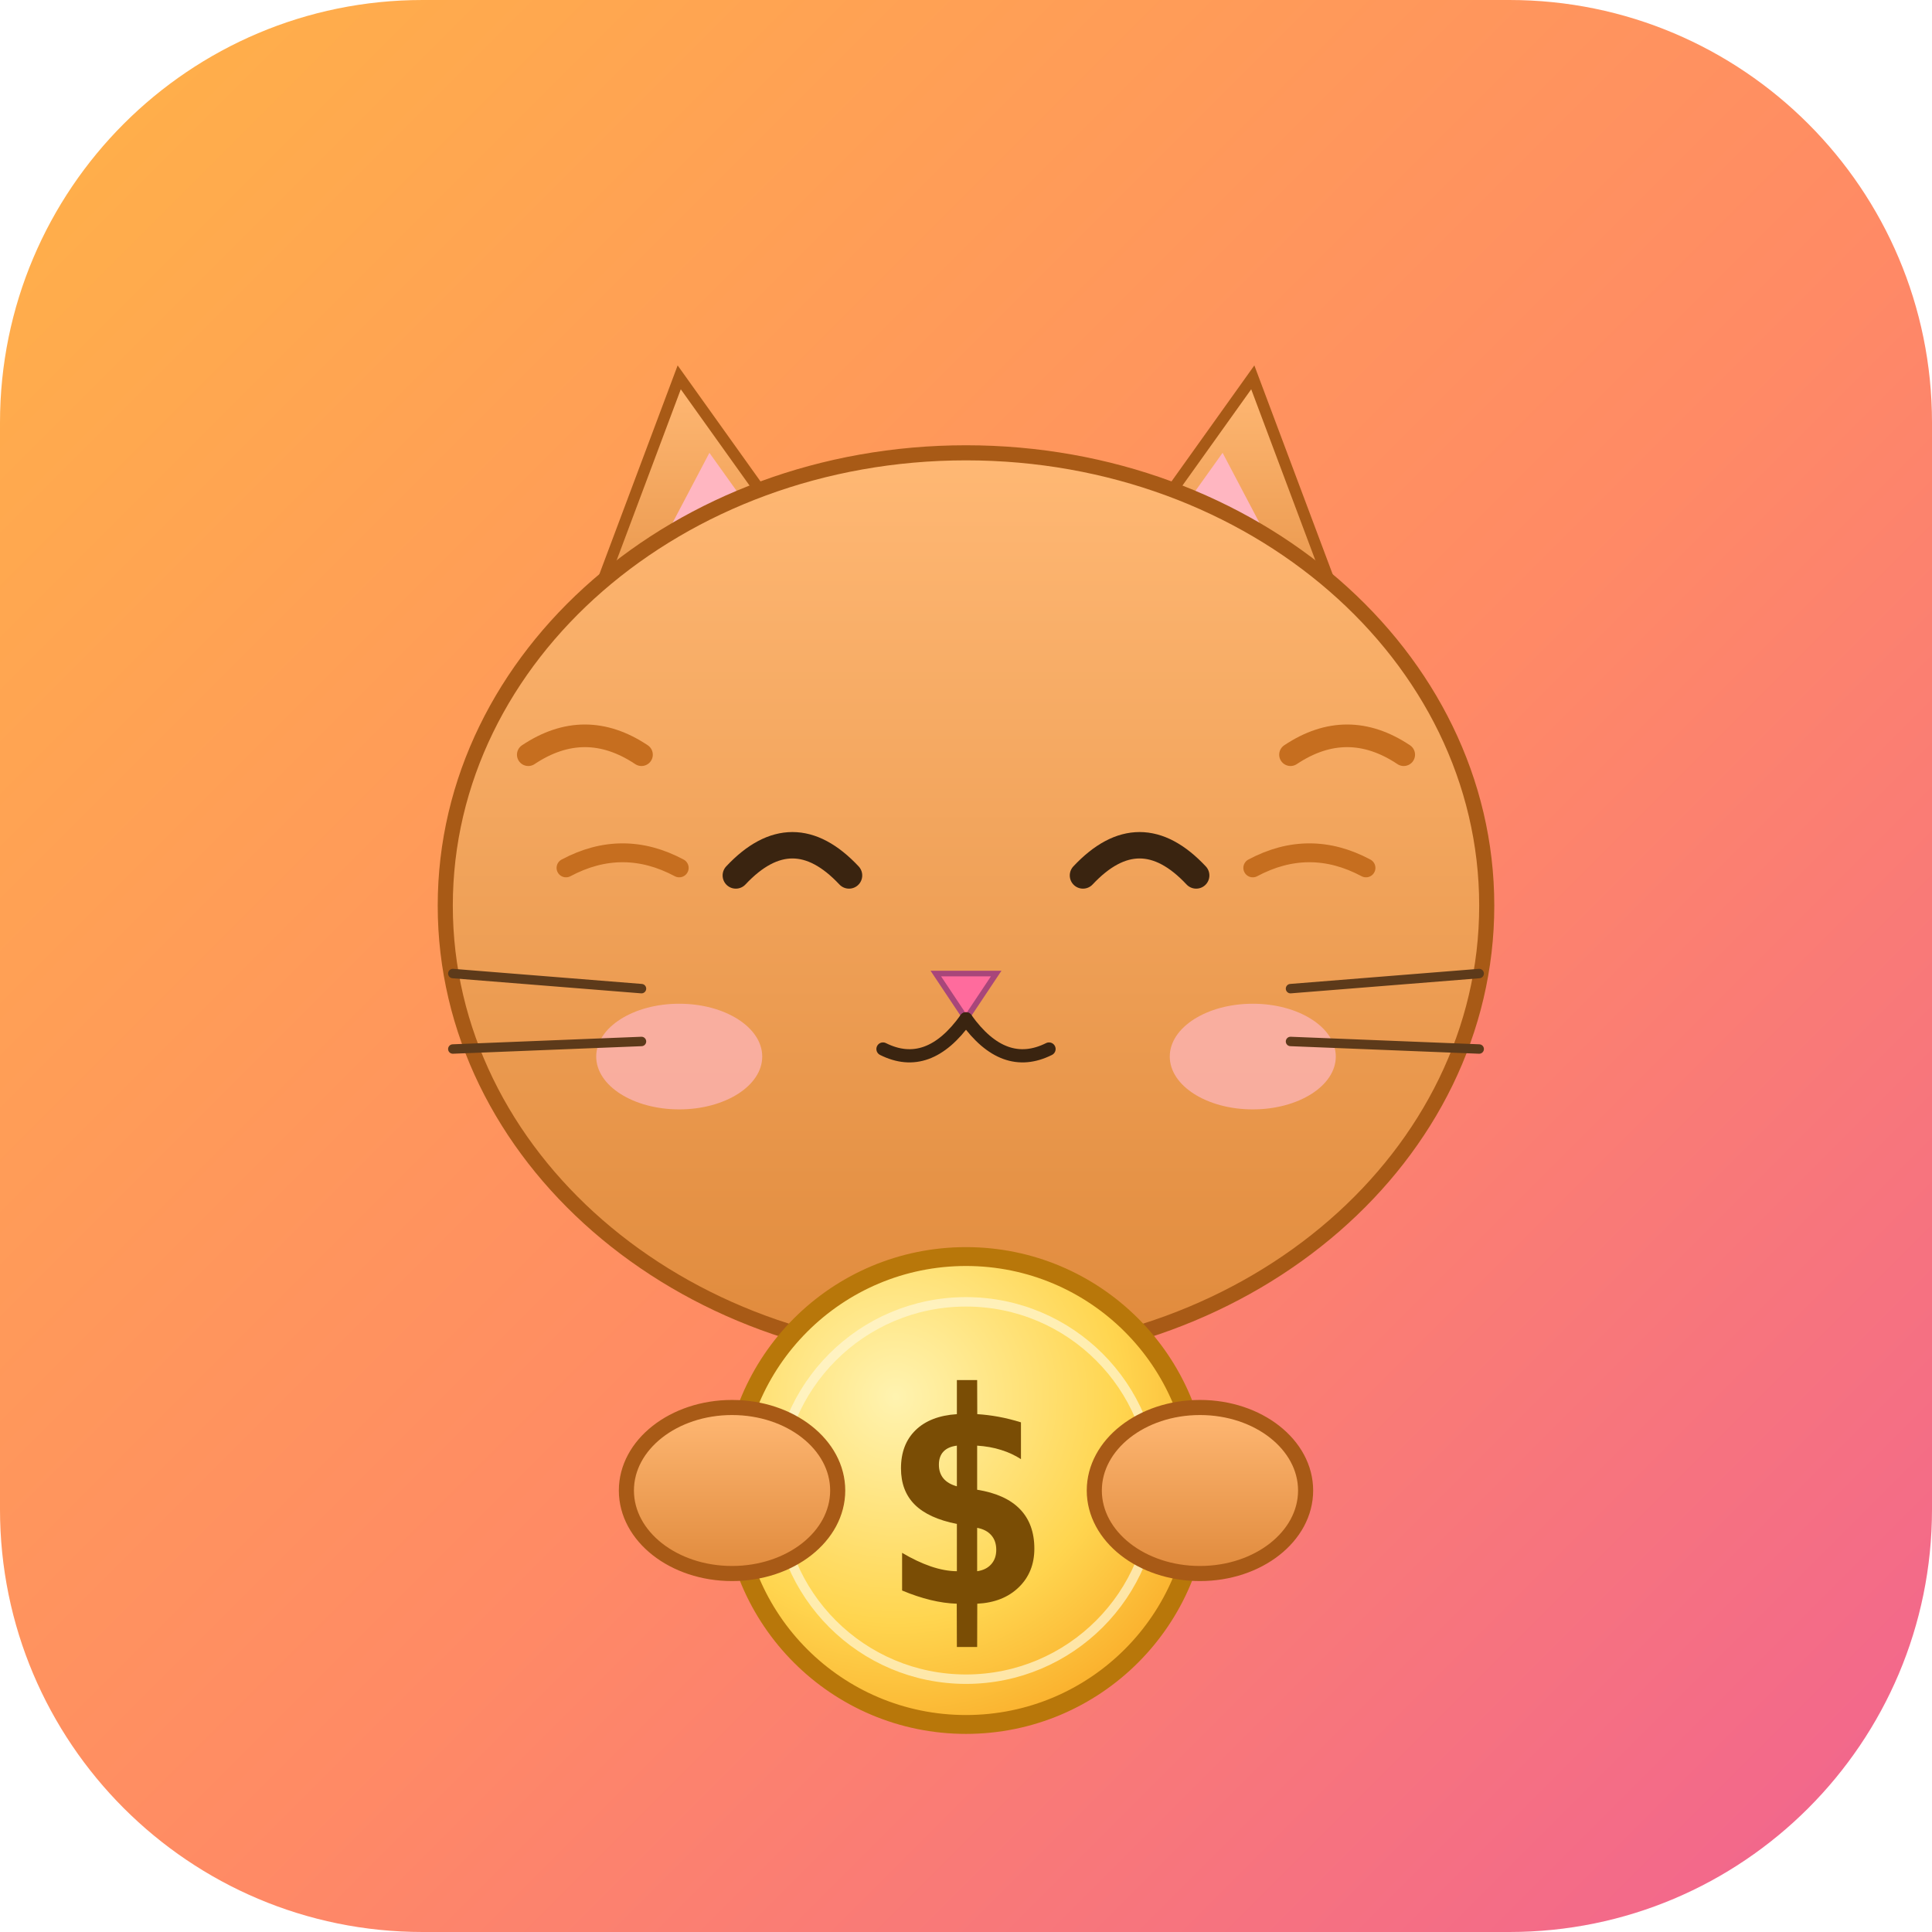
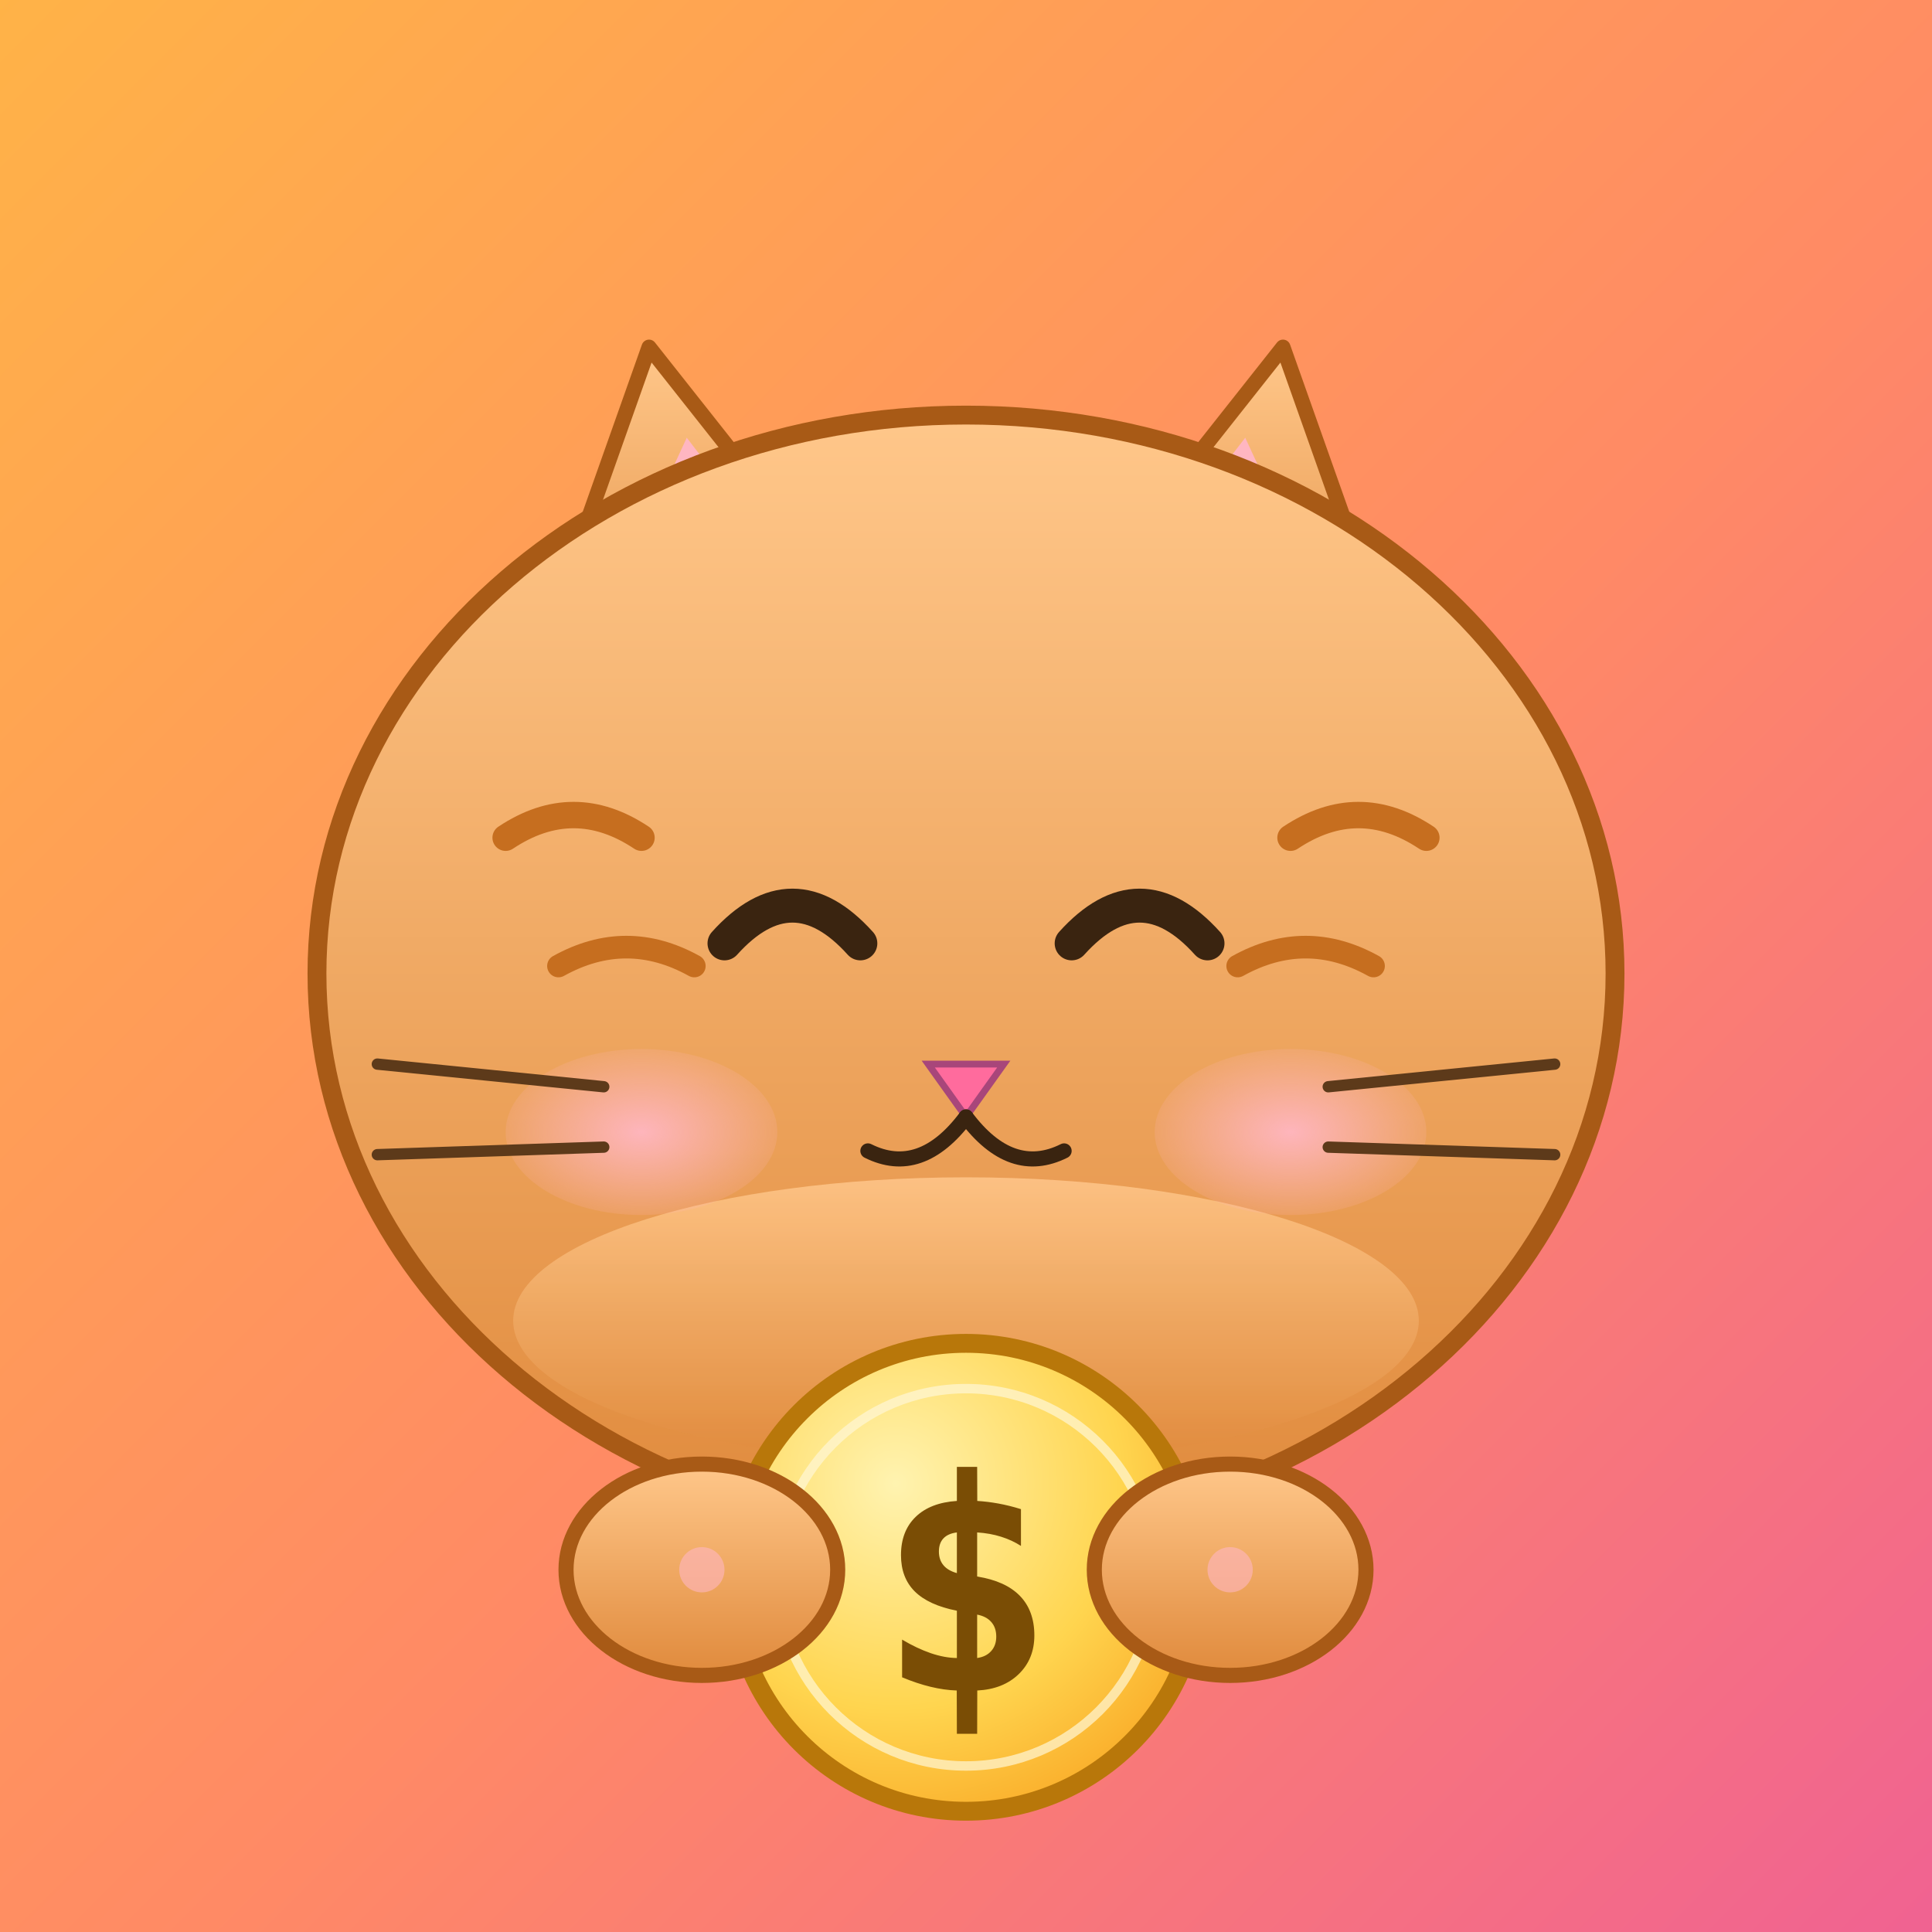
<svg xmlns="http://www.w3.org/2000/svg" viewBox="0 0 512 512">
  <defs>
    <linearGradient id="bg" x1="0" y1="0" x2="1" y2="1">
      <stop offset="0%" stop-color="#FFB347" />
      <stop offset="55%" stop-color="#FF8A65" />
      <stop offset="100%" stop-color="#F06292" />
    </linearGradient>
    <radialGradient id="coinGrad" cx="0.35" cy="0.3" r="0.8">
      <stop offset="0%" stop-color="#FFF3B0" />
      <stop offset="60%" stop-color="#FFD54F" />
      <stop offset="100%" stop-color="#F9A825" />
    </radialGradient>
    <linearGradient id="catFur" x1="0" y1="0" x2="0" y2="1">
-       <stop offset="0%" stop-color="#FFB874" />
+       <stop offset="0%" stop-color="#FFC78A" />
      <stop offset="100%" stop-color="#E08A3C" />
    </linearGradient>
+     <radialGradient id="cheekGlow" cx="0.5" cy="0.5" r="0.6">
+       <stop offset="0%" stop-color="#FFB6C1" stop-opacity="0.95" />
+       <stop offset="100%" stop-color="#FFB6C1" stop-opacity="0" />
+     </radialGradient>
  </defs>
-   <rect width="512" height="512" rx="112" fill="url(#bg)" />
-   <path d="M150 180 L180 100 L230 170 Z" fill="url(#catFur)" stroke="#a85a16" stroke-width="3" />
-   <path d="M362 180 L332 100 L282 170 Z" fill="url(#catFur)" stroke="#a85a16" stroke-width="3" />
-   <path d="M168 158 L188 120 L218 162 Z" fill="#FFB6C1" />
-   <path d="M344 158 L324 120 L294 162 Z" fill="#FFB6C1" />
-   <ellipse cx="256" cy="240" rx="138" ry="120" fill="url(#catFur)" stroke="#a85a16" stroke-width="4" />
-   <path d="M140 200 q15 -10 30 0" stroke="#c66e1f" stroke-width="6" fill="none" stroke-linecap="round" />
-   <path d="M342 200 q15 -10 30 0" stroke="#c66e1f" stroke-width="6" fill="none" stroke-linecap="round" />
-   <path d="M150 230 q15 -8 30 0" stroke="#c66e1f" stroke-width="5" fill="none" stroke-linecap="round" />
-   <path d="M332 230 q15 -8 30 0" stroke="#c66e1f" stroke-width="5" fill="none" stroke-linecap="round" />
-   <ellipse cx="180" cy="280" rx="22" ry="14" fill="#FFB6C1" opacity="0.7" />
-   <ellipse cx="332" cy="280" rx="22" ry="14" fill="#FFB6C1" opacity="0.7" />
-   <path d="M195 232 q15 -16 30 0" stroke="#3a2410" stroke-width="7" fill="none" stroke-linecap="round" />
-   <path d="M287 232 q15 -16 30 0" stroke="#3a2410" stroke-width="7" fill="none" stroke-linecap="round" />
-   <path d="M248 258 L264 258 L256 270 Z" fill="#FF6B9D" stroke="#a8467a" stroke-width="1.5" />
-   <path d="M256 270 q-10 14 -22 8" stroke="#3a2410" stroke-width="3.5" fill="none" stroke-linecap="round" />
-   <path d="M256 270 q10 14 22 8" stroke="#3a2410" stroke-width="3.5" fill="none" stroke-linecap="round" />
-   <line x1="120" y1="258" x2="170" y2="262" stroke="#5d3a1a" stroke-width="2.5" stroke-linecap="round" />
-   <line x1="120" y1="278" x2="170" y2="276" stroke="#5d3a1a" stroke-width="2.5" stroke-linecap="round" />
-   <line x1="392" y1="258" x2="342" y2="262" stroke="#5d3a1a" stroke-width="2.5" stroke-linecap="round" />
-   <line x1="392" y1="278" x2="342" y2="276" stroke="#5d3a1a" stroke-width="2.5" stroke-linecap="round" />
-   <circle cx="256" cy="395" r="62" fill="url(#coinGrad)" stroke="#b8770a" stroke-width="5" />
-   <circle cx="256" cy="395" r="50" fill="none" stroke="#fff7d6" stroke-width="2.5" opacity="0.7" />
-   <text x="256" y="425" font-family="DM Mono, monospace" font-size="78" font-weight="900" text-anchor="middle" fill="#7a4d05">$</text>
-   <ellipse cx="194" cy="395" rx="28" ry="22" fill="url(#catFur)" stroke="#a85a16" stroke-width="4" />
-   <ellipse cx="318" cy="395" rx="28" ry="22" fill="url(#catFur)" stroke="#a85a16" stroke-width="4" />
+   <rect width="512" height="512" fill="url(#bg)" />
+   <path d="M138 188 L172 92 L240 178 Z" fill="url(#catFur)" stroke="#a85a16" stroke-width="4" stroke-linejoin="round" />
+   <path d="M374 188 L340 92 L272 178 Z" fill="url(#catFur)" stroke="#a85a16" stroke-width="4" stroke-linejoin="round" />
+   <path d="M158 168 L182 116 L222 168 Z" fill="#FFB6C1" />
+   <path d="M354 168 L330 116 L290 168 Z" fill="#FFB6C1" />
+   <ellipse cx="256" cy="258" rx="172" ry="148" fill="url(#catFur)" stroke="#a85a16" stroke-width="5" />
+   <ellipse cx="256" cy="350" rx="120" ry="38" fill="url(#catFur)" opacity="0.85" />
+   <path d="M134 222 q18 -12 36 0" stroke="#c66e1f" stroke-width="7" fill="none" stroke-linecap="round" />
+   <path d="M342 222 q18 -12 36 0" stroke="#c66e1f" stroke-width="7" fill="none" stroke-linecap="round" />
+   <path d="M148 256 q18 -10 36 0" stroke="#c66e1f" stroke-width="6" fill="none" stroke-linecap="round" />
+   <path d="M328 256 q18 -10 36 0" stroke="#c66e1f" stroke-width="6" fill="none" stroke-linecap="round" />
+   <ellipse cx="170" cy="300" rx="36" ry="22" fill="url(#cheekGlow)" />
+   <ellipse cx="342" cy="300" rx="36" ry="22" fill="url(#cheekGlow)" />
+   <path d="M192 250 q18 -20 36 0" stroke="#3a2410" stroke-width="9" fill="none" stroke-linecap="round" />
+   <path d="M284 250 q18 -20 36 0" stroke="#3a2410" stroke-width="9" fill="none" stroke-linecap="round" />
+   <path d="M246 282 L266 282 L256 296 Z" fill="#FF6B9D" stroke="#a8467a" stroke-width="1.8" />
+   <path d="M256 296 q-12 16 -26 9" stroke="#3a2410" stroke-width="4" fill="none" stroke-linecap="round" />
+   <path d="M256 296 q12 16 26 9" stroke="#3a2410" stroke-width="4" fill="none" stroke-linecap="round" />
+   <line x1="100" y1="282" x2="160" y2="288" stroke="#5d3a1a" stroke-width="3" stroke-linecap="round" />
+   <line x1="100" y1="306" x2="160" y2="304" stroke="#5d3a1a" stroke-width="3" stroke-linecap="round" />
+   <line x1="412" y1="282" x2="352" y2="288" stroke="#5d3a1a" stroke-width="3" stroke-linecap="round" />
+   <line x1="412" y1="306" x2="352" y2="304" stroke="#5d3a1a" stroke-width="3" stroke-linecap="round" />
+   <circle cx="256" cy="418" r="62" fill="url(#coinGrad)" stroke="#b8770a" stroke-width="5" />
+   <circle cx="256" cy="418" r="50" fill="none" stroke="#fff7d6" stroke-width="2.5" opacity="0.7" />
+   <text x="256" y="448" font-family="DM Mono, monospace" font-size="78" font-weight="900" text-anchor="middle" fill="#7a4d05">$</text>
+   <ellipse cx="186" cy="416" rx="36" ry="28" fill="url(#catFur)" stroke="#a85a16" stroke-width="4" />
+   <ellipse cx="326" cy="416" rx="36" ry="28" fill="url(#catFur)" stroke="#a85a16" stroke-width="4" />
+   <circle cx="186" cy="416" r="6" fill="#FFB6C1" opacity="0.6" />
+   <circle cx="326" cy="416" r="6" fill="#FFB6C1" opacity="0.6" />
</svg>
